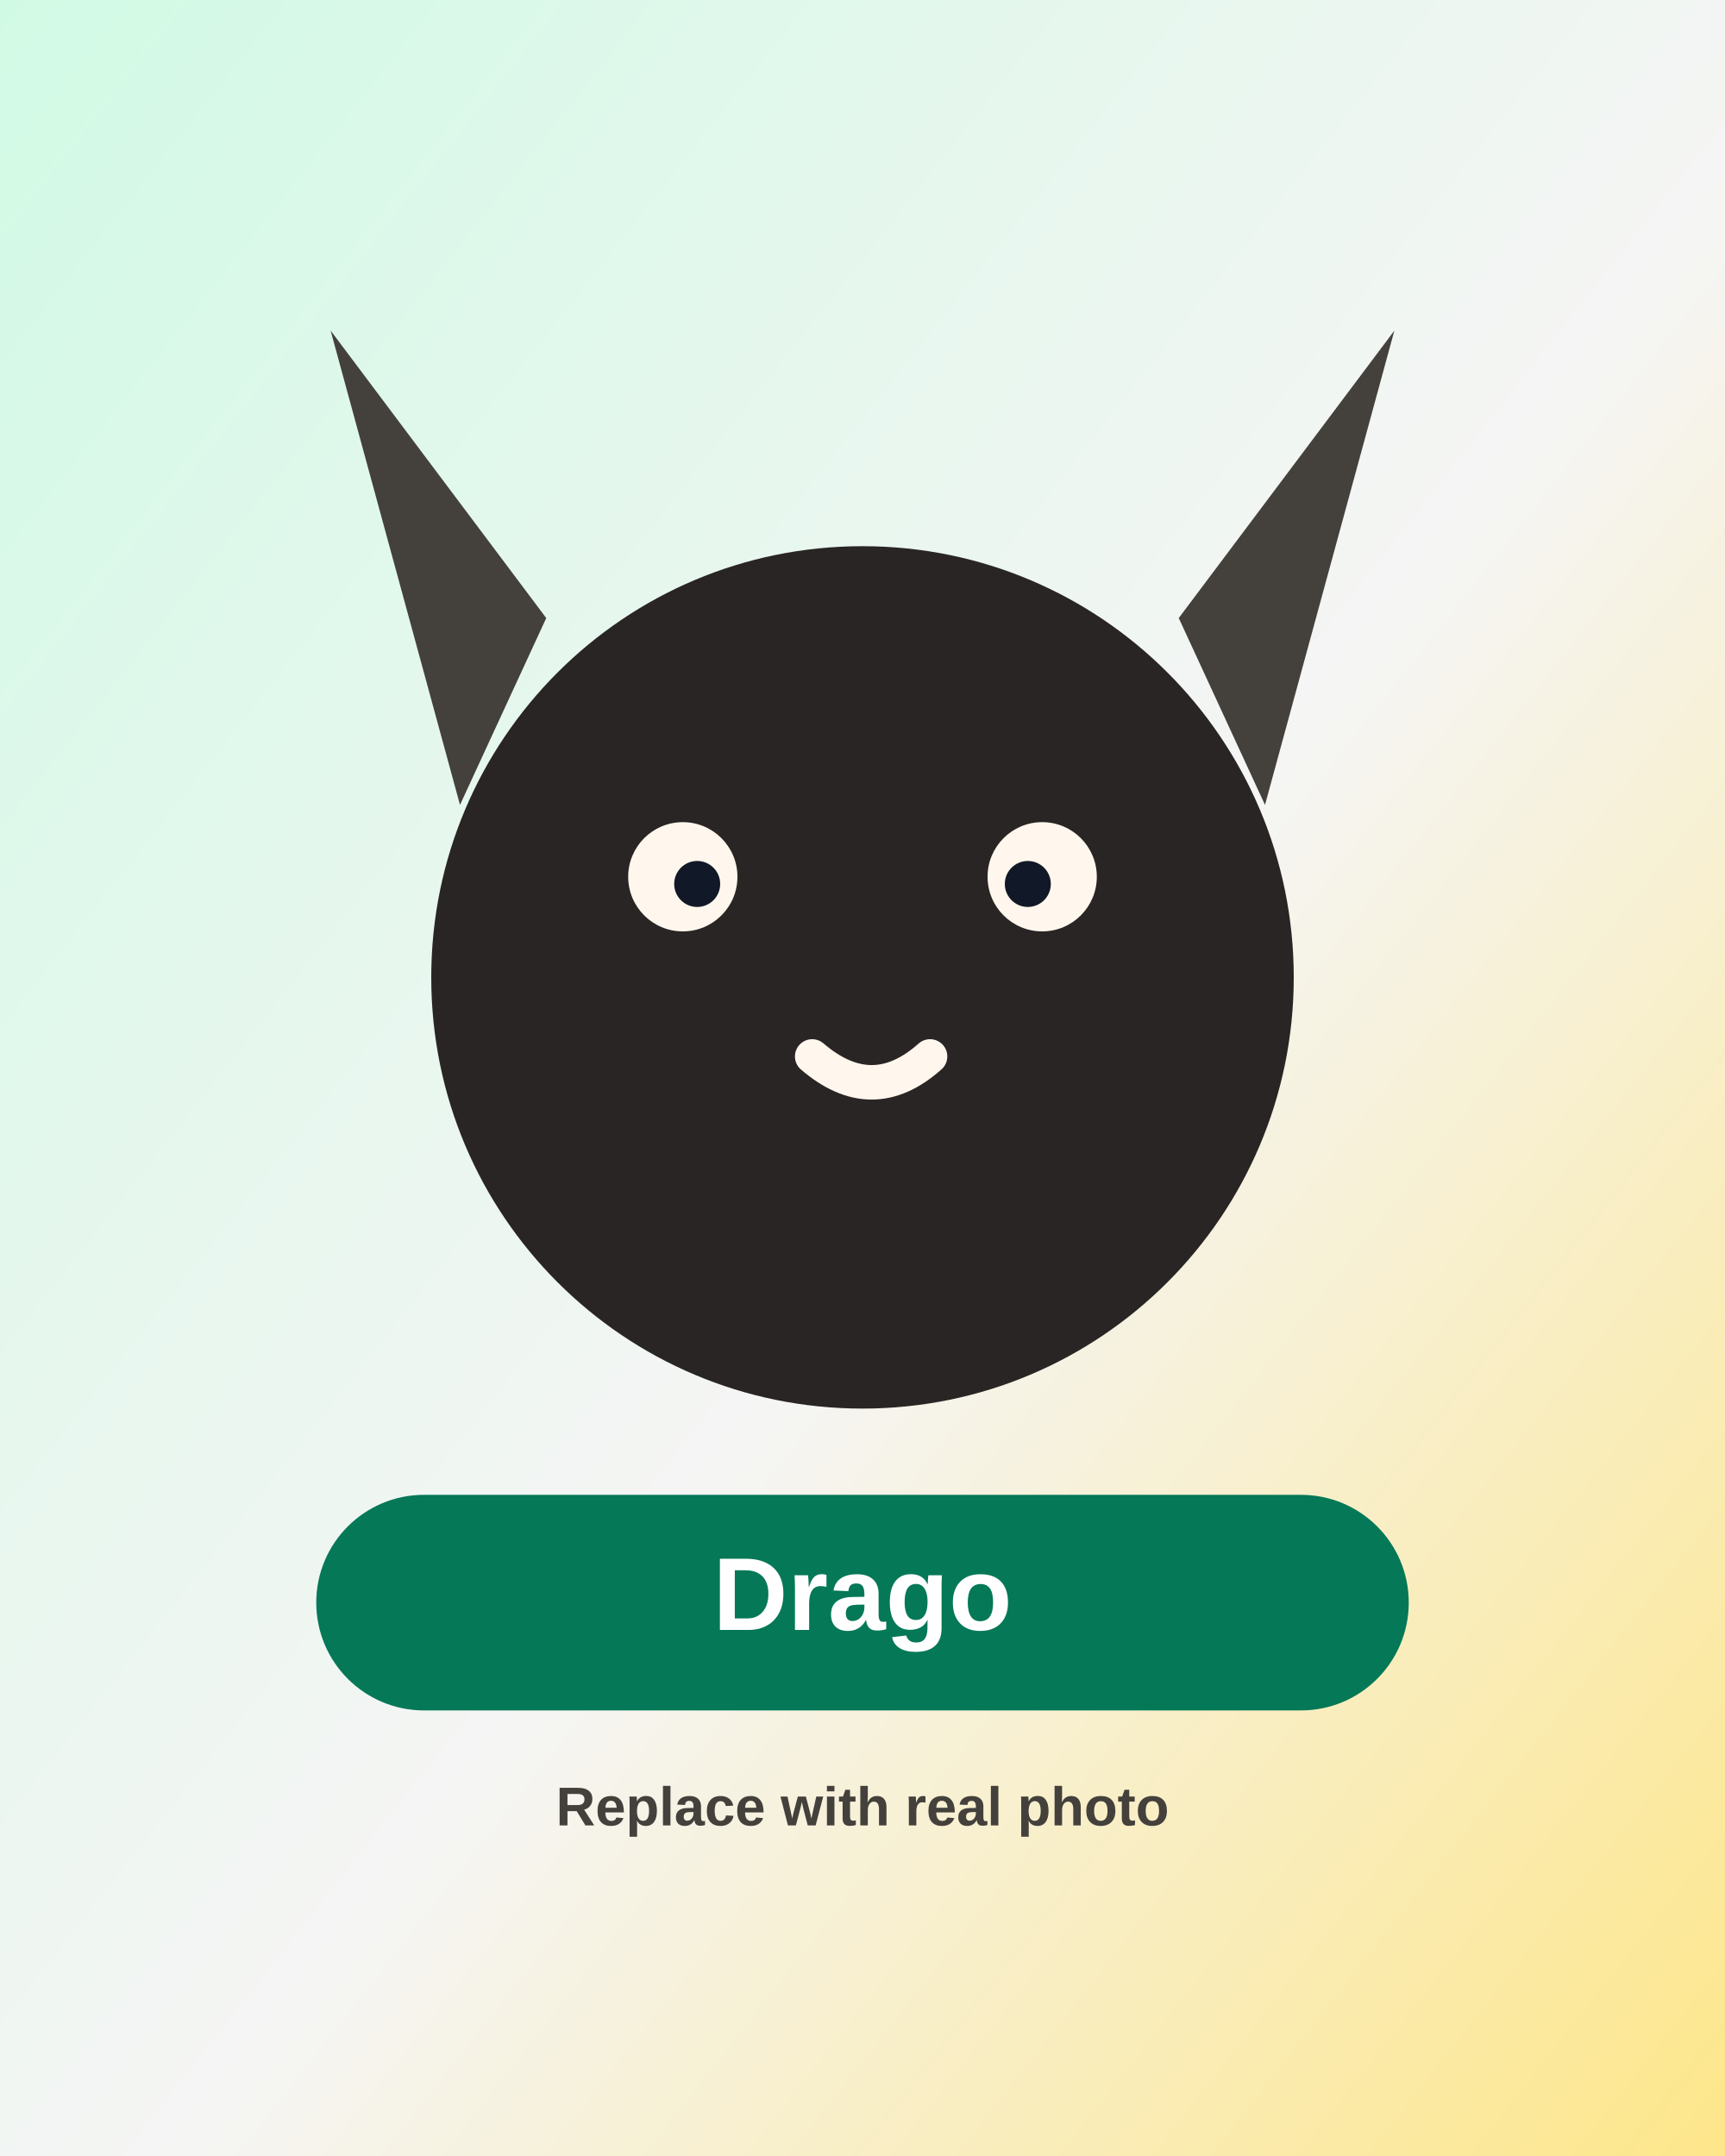
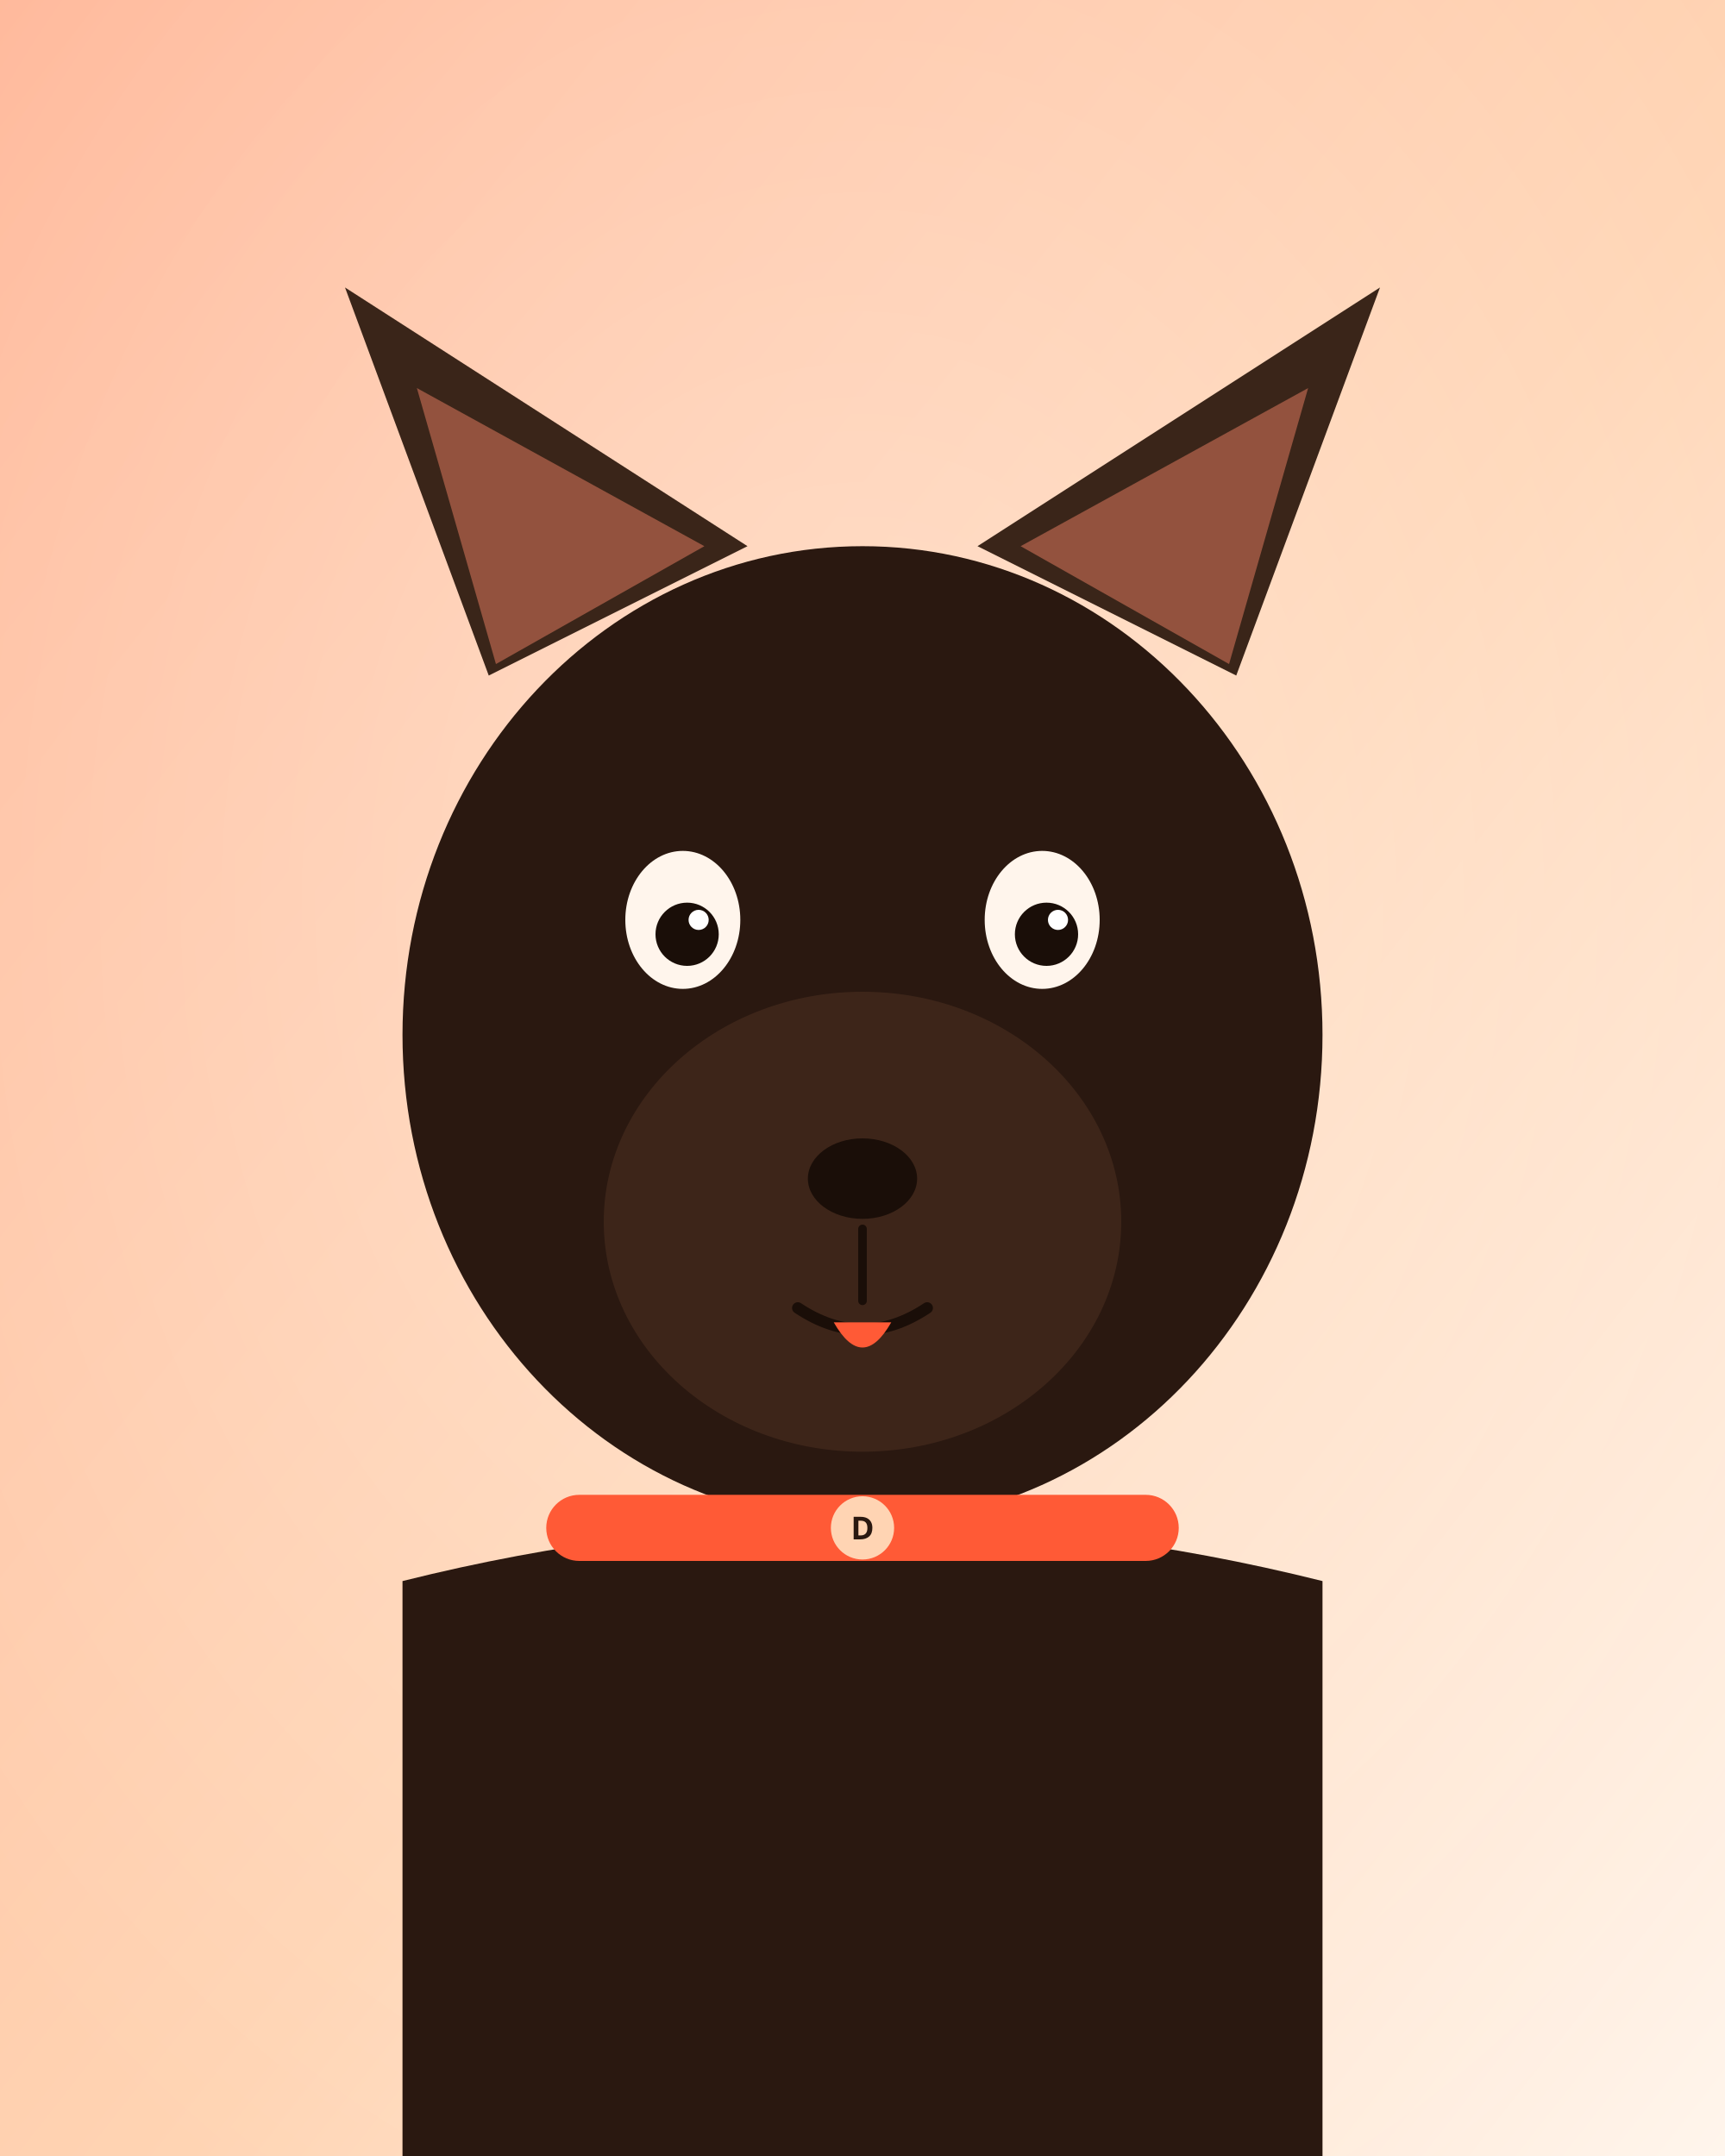
- <svg xmlns="http://www.w3.org/2000/svg" viewBox="0 0 1200 1500" role="img" aria-label="Drago photo placeholder">
+ <svg xmlns="http://www.w3.org/2000/svg" viewBox="0 0 1200 1500" role="img" aria-label="Drago hero portrait placeholder">
  <defs>
-     <linearGradient id="bg" x1="0" x2="1" y1="0" y2="1">
-       <stop offset="0" stop-color="#d1fae5" />
-       <stop offset="0.55" stop-color="#f5f5f4" />
-       <stop offset="1" stop-color="#fde68a" />
+     <linearGradient id="heroBg" x1="0" x2="1" y1="0" y2="1">
+       <stop offset="0" stop-color="#FFB89A" />
+       <stop offset="0.55" stop-color="#FFD4B3" />
+       <stop offset="1" stop-color="#FFF5EC" />
    </linearGradient>
+     <radialGradient id="heroSpot" cx="0.5" cy="0.42" r="0.7">
+       <stop offset="0" stop-color="#ffffff" stop-opacity="0.35" />
+       <stop offset="1" stop-color="#ffffff" stop-opacity="0" />
+     </radialGradient>
  </defs>
-   <rect width="1200" height="1500" fill="url(#bg)" />
-   <circle cx="600" cy="680" r="300" fill="#292524" />
-   <circle cx="475" cy="610" r="38" fill="#fff7ed" />
-   <circle cx="725" cy="610" r="38" fill="#fff7ed" />
-   <circle cx="485" cy="615" r="16" fill="#111827" />
-   <circle cx="715" cy="615" r="16" fill="#111827" />
-   <path d="M565 735c28 24 55 24 82 0" fill="none" stroke="#fff7ed" stroke-width="24" stroke-linecap="round" />
-   <path d="M380 430 230 230l90 330zM820 430l150-200-90 330z" fill="#44403c" />
-   <rect x="220" y="1040" width="760" height="150" rx="75" fill="#047857" />
-   <text x="600" y="1134" text-anchor="middle" font-family="Arial, sans-serif" font-size="72" font-weight="900" fill="#ffffff">Drago</text>
-   <text x="600" y="1270" text-anchor="middle" font-family="Arial, sans-serif" font-size="38" font-weight="700" fill="#44403c">Replace with real photo</text>
+   <rect width="1200" height="1500" fill="url(#heroBg)" />
+   <rect width="1200" height="1500" fill="url(#heroSpot)" />
+   <path d="M340 470 L240 200 L520 380 Z" fill="#3A2519" />
+   <path d="M860 470 L960 200 L680 380 Z" fill="#3A2519" />
+   <path d="M345 462 L290 270 L490 380 Z" fill="#FF8A6B" opacity="0.45" />
+   <path d="M855 462 L910 270 L710 380 Z" fill="#FF8A6B" opacity="0.45" />
+   <ellipse cx="600" cy="720" rx="320" ry="340" fill="#2A1810" />
+   <ellipse cx="600" cy="850" rx="180" ry="160" fill="#3D2519" />
+   <ellipse cx="475" cy="640" rx="40" ry="48" fill="#FFF5EC" />
+   <ellipse cx="725" cy="640" rx="40" ry="48" fill="#FFF5EC" />
+   <circle cx="478" cy="650" r="22" fill="#1A0E08" />
+   <circle cx="728" cy="650" r="22" fill="#1A0E08" />
+   <circle cx="486" cy="640" r="7" fill="#ffffff" />
+   <circle cx="736" cy="640" r="7" fill="#ffffff" />
+   <ellipse cx="600" cy="820" rx="38" ry="28" fill="#1A0E08" />
+   <path d="M600 855 L600 905" stroke="#1A0E08" stroke-width="6" stroke-linecap="round" fill="none" />
+   <path d="M555 910 Q600 940 645 910" stroke="#1A0E08" stroke-width="8" stroke-linecap="round" fill="none" />
+   <path d="M580 920 Q600 955 620 920 Z" fill="#FF5A36" />
+   <path d="M280 1100 Q600 1020 920 1100 L920 1500 L280 1500 Z" fill="#2A1810" />
+   <rect x="380" y="1040" width="440" height="46" rx="23" fill="#FF5A36" />
+   <circle cx="600" cy="1063" r="22" fill="#FFD4B3" />
+   <text x="600" y="1071" text-anchor="middle" font-family="'Plus Jakarta Sans', system-ui, sans-serif" font-size="22" font-weight="800" fill="#2A1810">D</text>
</svg>
